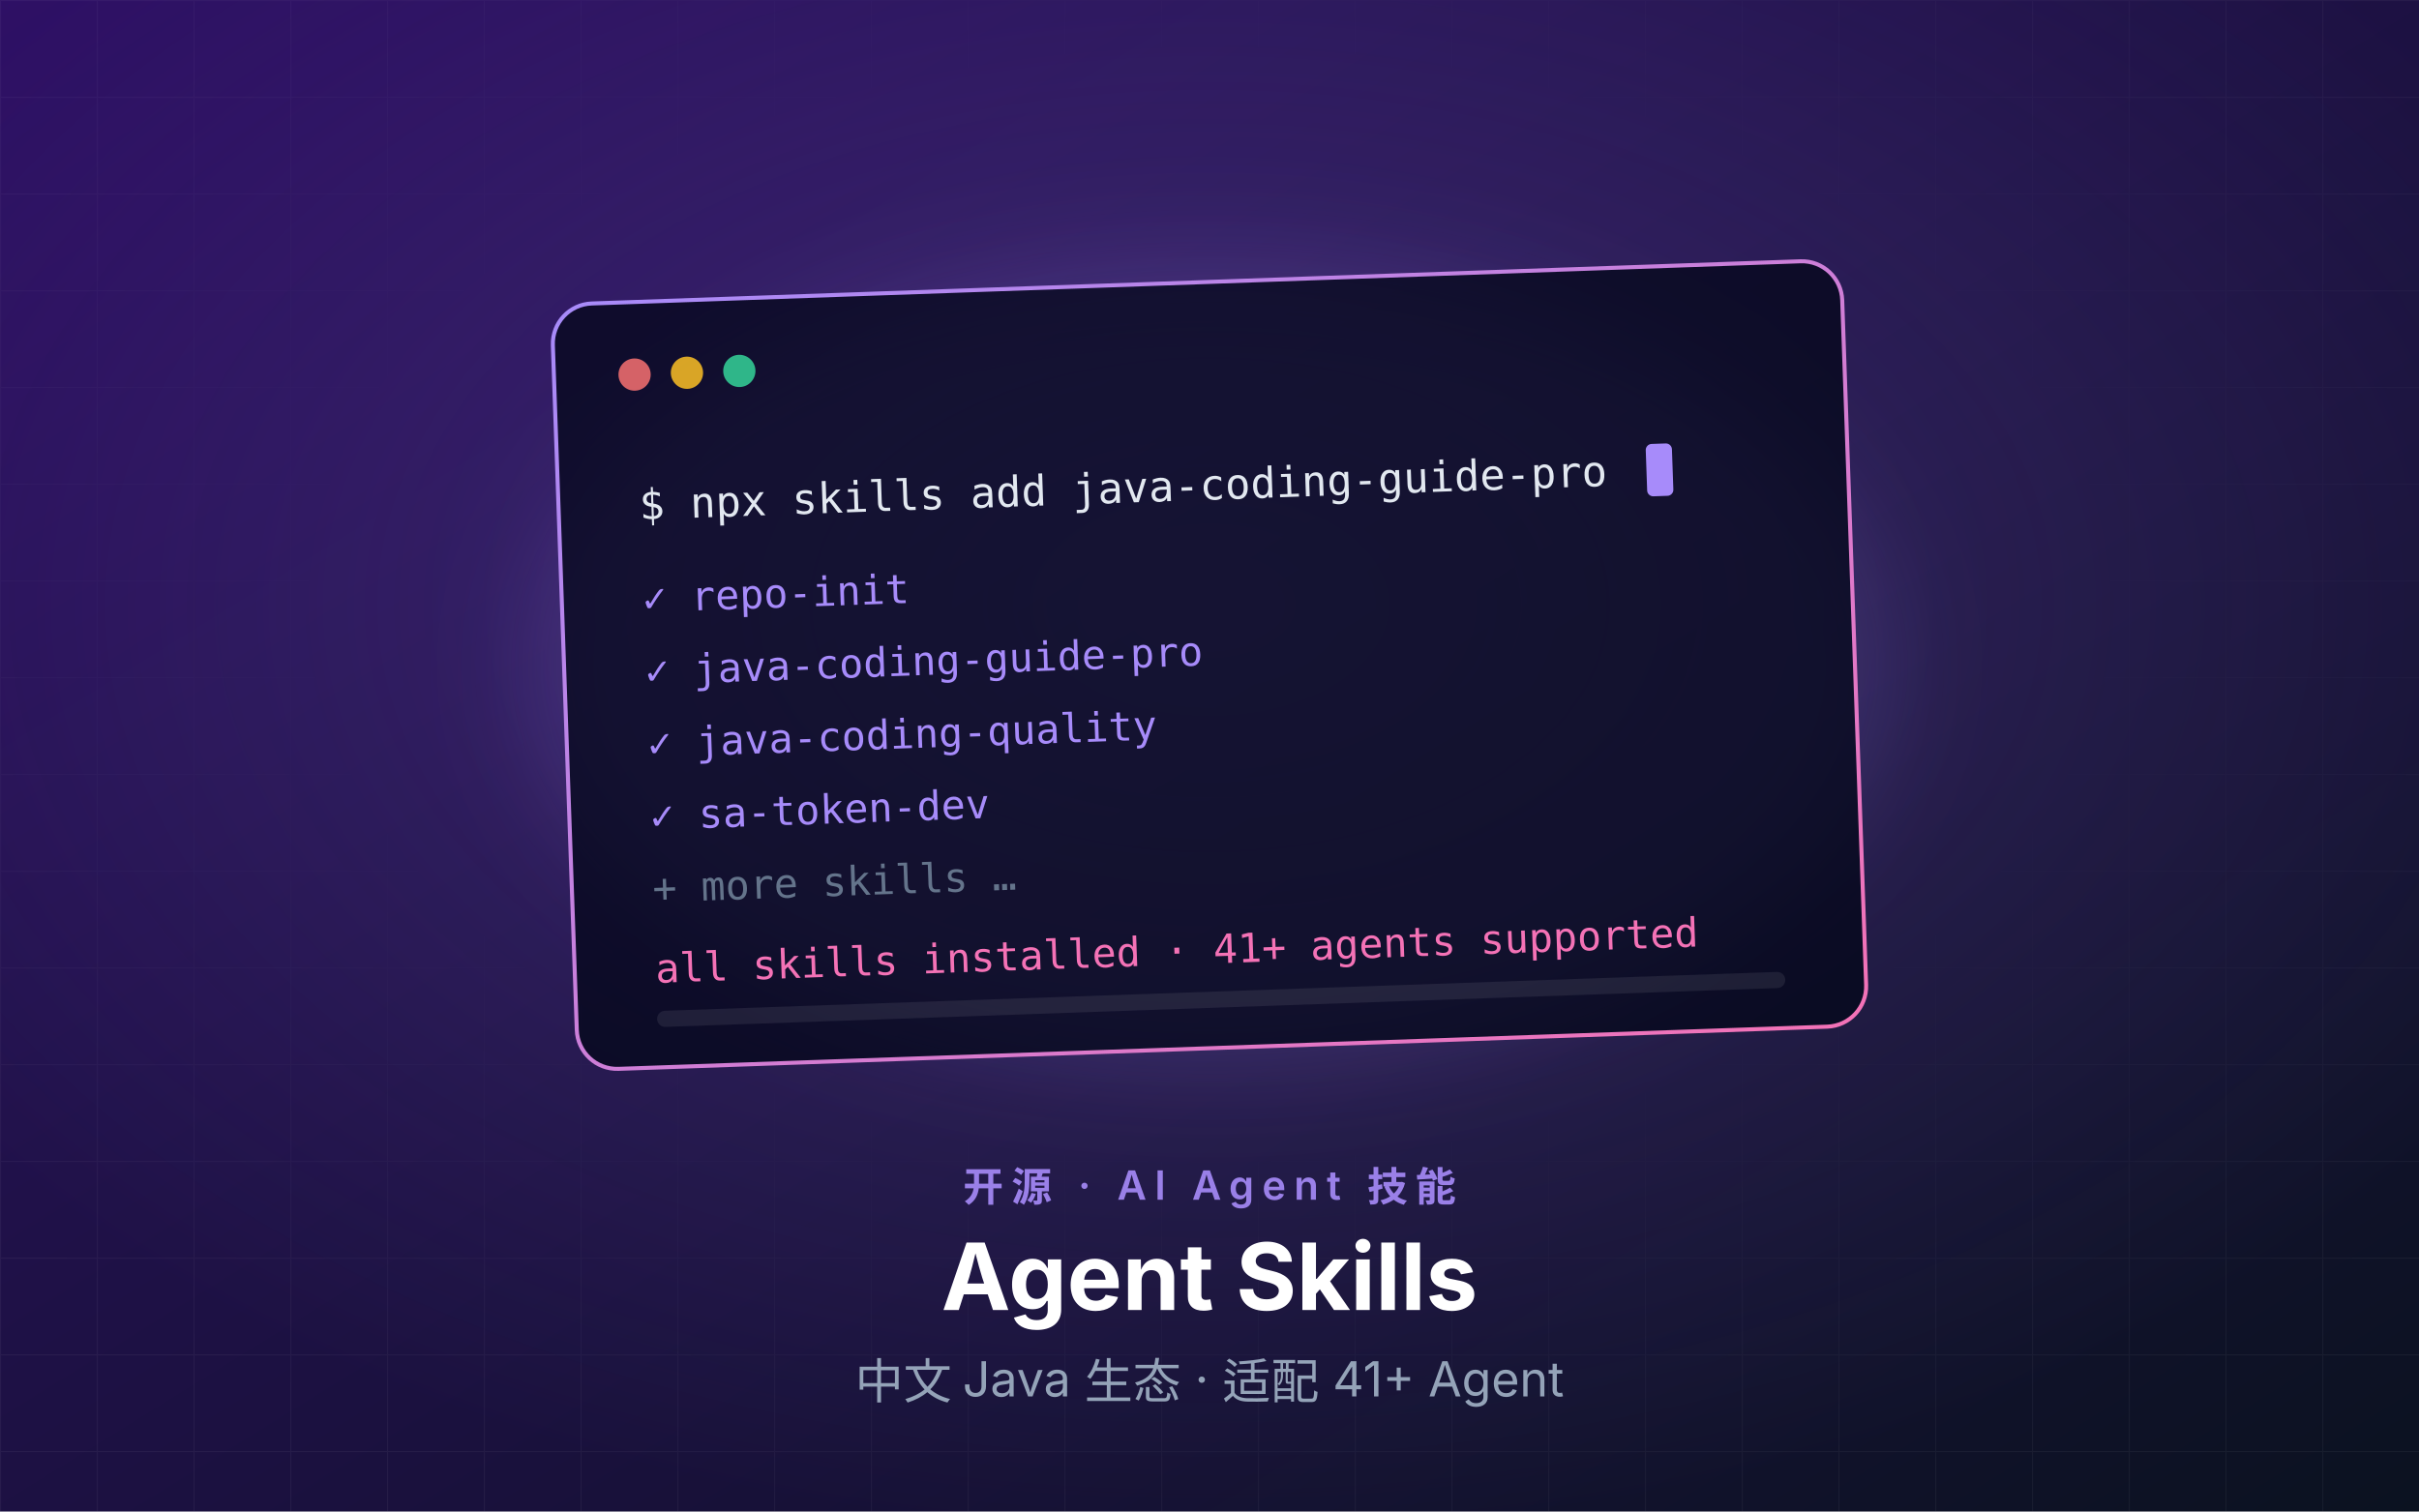
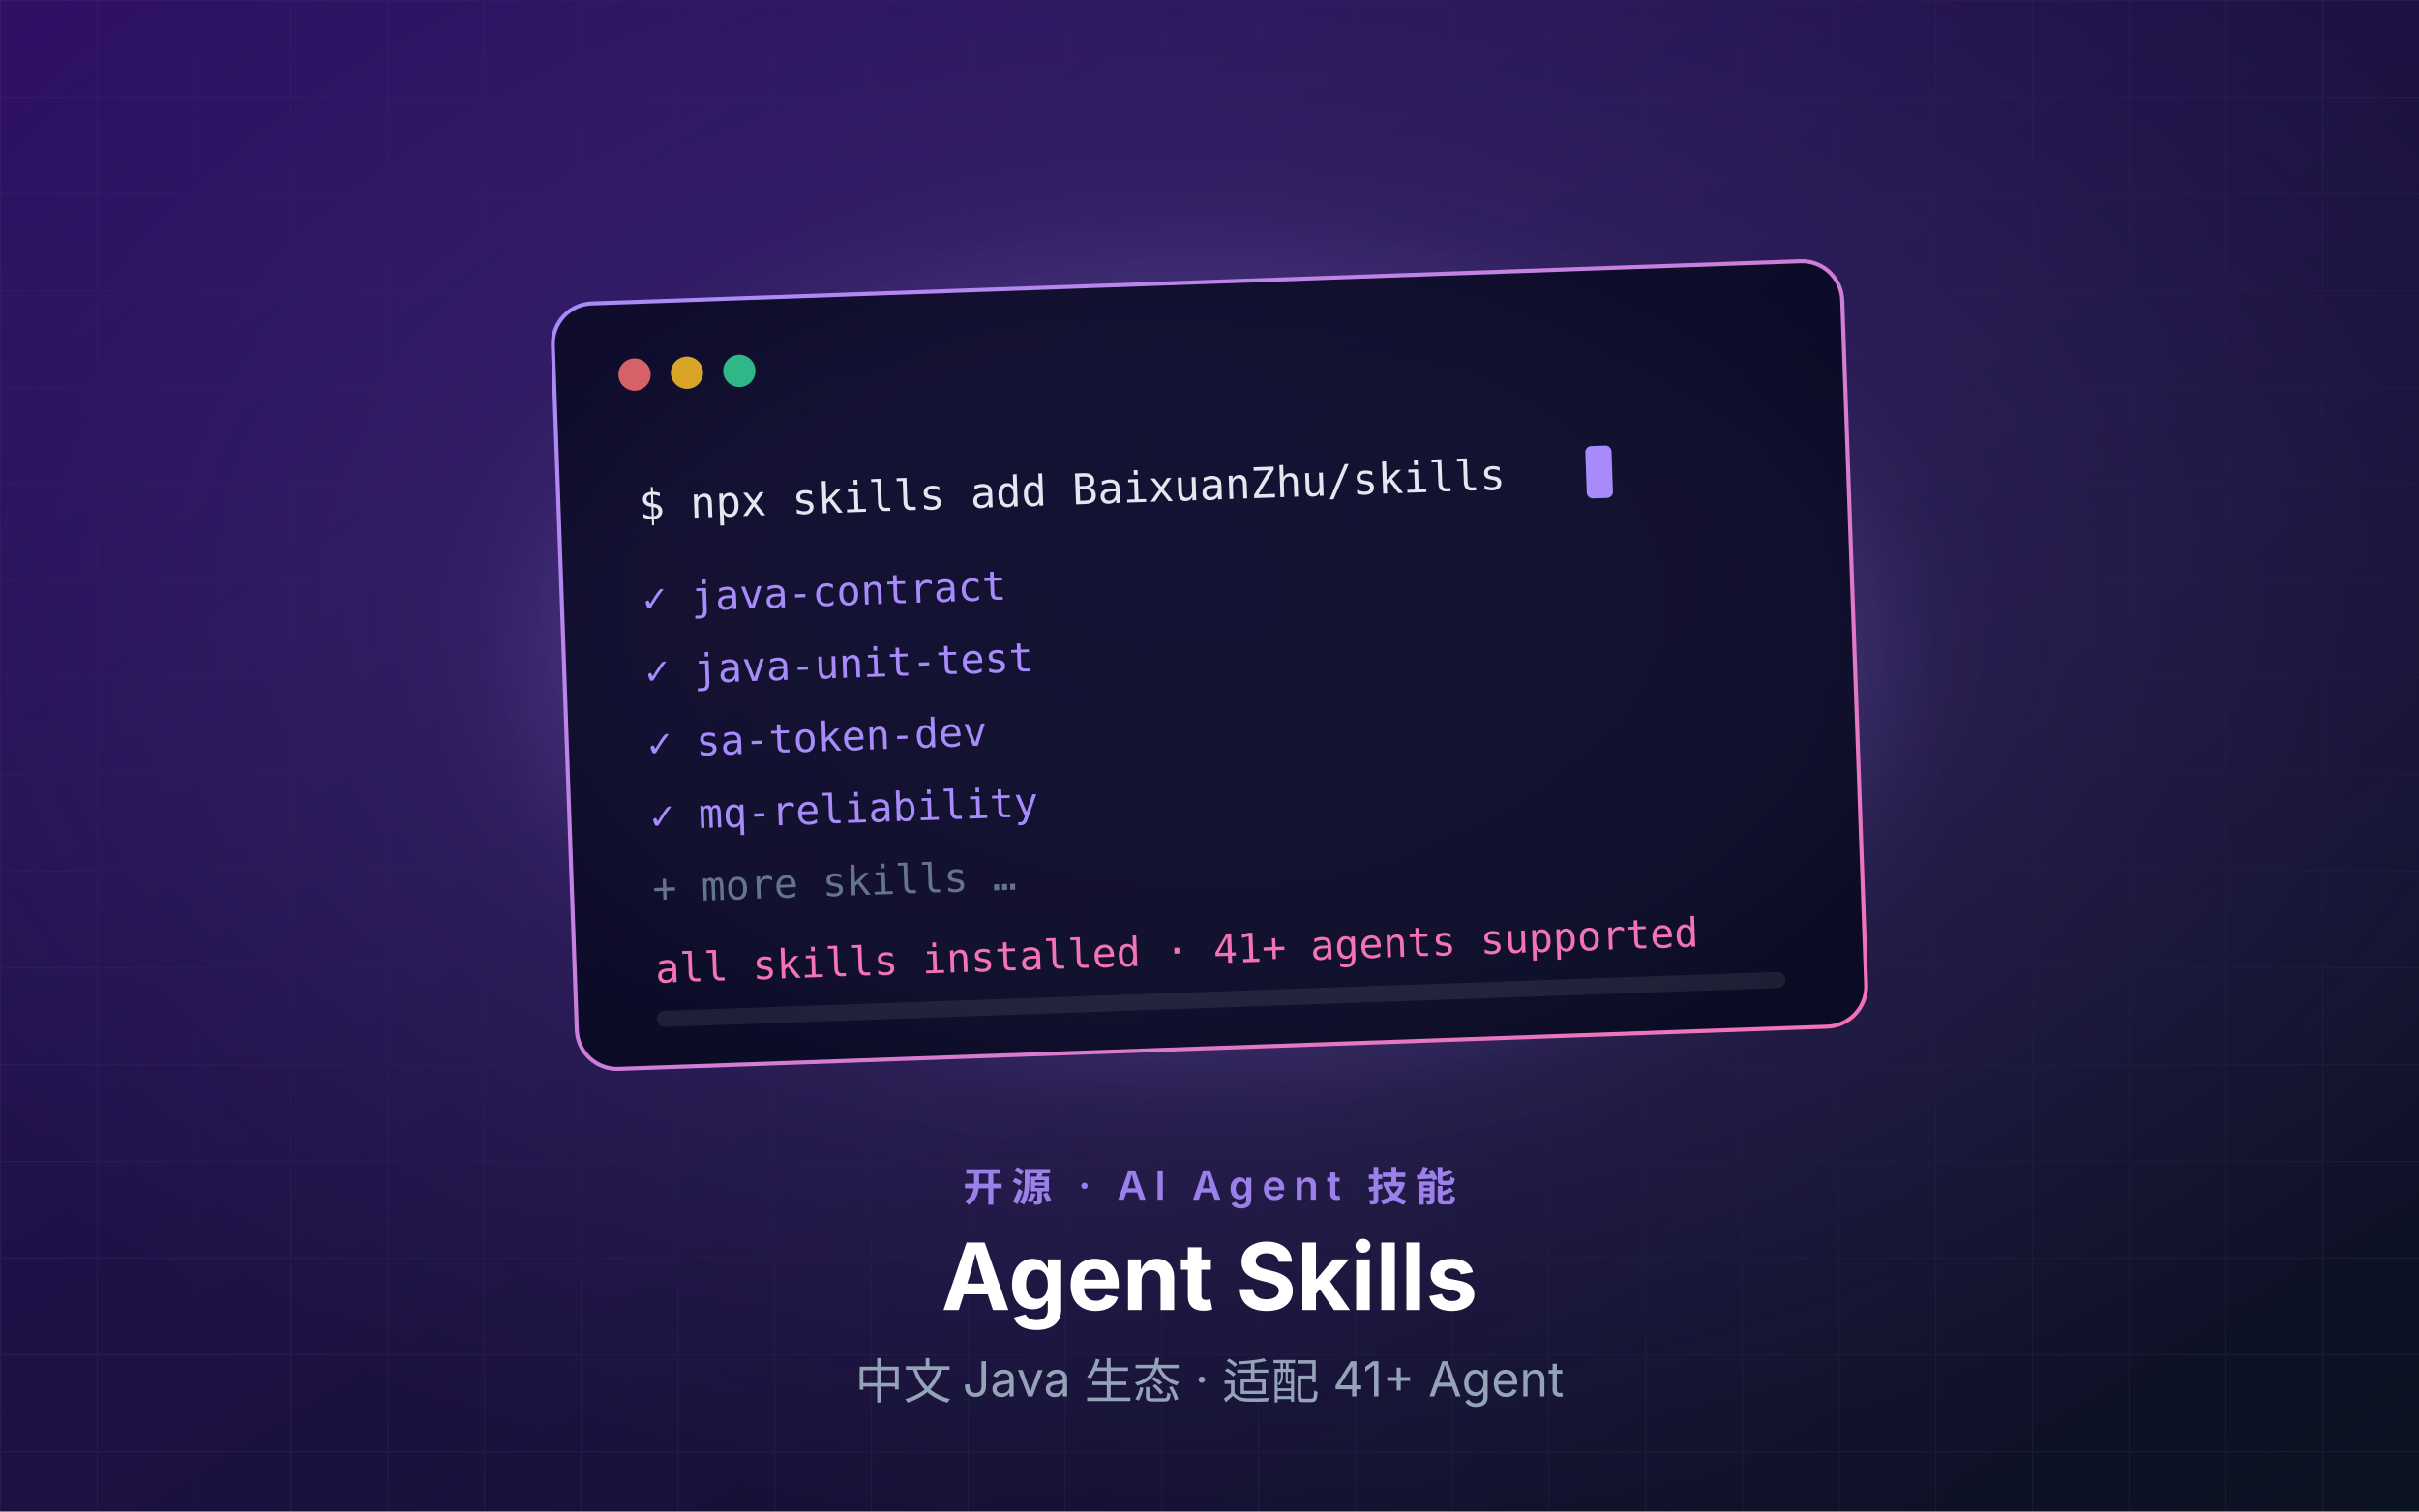
<svg xmlns="http://www.w3.org/2000/svg" viewBox="0 0 1200 750" role="img" aria-label="Agent Skills 项目预览图">
  <defs>
    <linearGradient id="bg" x1="0" y1="0" x2="1" y2="1">
      <stop offset="0%" stop-color="#2e1065" />
      <stop offset="100%" stop-color="#0b1220" />
    </linearGradient>
    <radialGradient id="halo" cx="0.5" cy="0.4" r="0.62">
      <stop offset="0%" stop-color="#a78bfa" stop-opacity="0.2" />
      <stop offset="100%" stop-color="#a78bfa" stop-opacity="0" />
    </radialGradient>
    <radialGradient id="fade" cx="0.5" cy="0.4" r="0.65">
      <stop offset="55%" stop-color="#ffffff" stop-opacity="0" />
      <stop offset="100%" stop-color="#ffffff" stop-opacity="1" />
    </radialGradient>
    <mask id="gridFade">
      <rect width="1200" height="750" fill="url(#fade)" />
    </mask>
    <pattern id="grid" width="48" height="48" patternUnits="userSpaceOnUse">
      <path d="M48 0H0V48" fill="none" stroke="#ffffff" stroke-opacity="0.05" />
    </pattern>
    <linearGradient id="accent" x1="0" y1="0" x2="1" y2="1">
      <stop offset="0%" stop-color="#a78bfa" />
      <stop offset="100%" stop-color="#f472b6" />
    </linearGradient>
    <filter id="soft" x="-60%" y="-60%" width="220%" height="220%">
      <feGaussianBlur stdDeviation="24" />
    </filter>
  </defs>
  <rect width="1200" height="750" fill="url(#bg)" />
  <rect width="1200" height="750" fill="url(#halo)" />
  <rect width="1200" height="750" fill="url(#grid)" mask="url(#gridFade)" />
  <ellipse cx="600" cy="330" rx="340" ry="200" fill="#a78bfa" opacity="0.14" filter="url(#soft)" />
  <g transform="rotate(-2 600 330)">
    <rect x="280" y="140" width="640" height="380" rx="20" fill="#020617" fill-opacity="0.72" stroke="url(#accent)" stroke-width="2" />
    <circle cx="320" cy="176" r="8" fill="#f87171" opacity="0.85" />
    <circle cx="346" cy="176" r="8" fill="#fbbf24" opacity="0.85" />
    <circle cx="372" cy="176" r="8" fill="#34d399" opacity="0.85" />
-     <text x="320" y="248" font-family="'JetBrains Mono', Consolas, monospace" font-size="21" fill="#e2e8f0">$ npx skills add java-coding-guide-pro</text>
-     <rect class="cursor" x="820" y="228" width="13" height="26" rx="3" fill="#a78bfa" />
-     <text class="il il1" x="320" y="294" font-family="'JetBrains Mono', Consolas, monospace" font-size="20" fill="#a78bfa">✓ repo-init</text>
-     <text class="il il2" x="320" y="330" font-family="'JetBrains Mono', Consolas, monospace" font-size="20" fill="#a78bfa">✓ java-coding-guide-pro</text>
-     <text class="il il3" x="320" y="366" font-family="'JetBrains Mono', Consolas, monospace" font-size="20" fill="#a78bfa">✓ java-coding-quality</text>
-     <text class="il il4" x="320" y="402" font-family="'JetBrains Mono', Consolas, monospace" font-size="20" fill="#a78bfa">✓ sa-token-dev</text>
+     <text x="320" y="248" font-family="'JetBrains Mono', Consolas, monospace" font-size="21" fill="#e2e8f0">$ npx skills add BaixuanZhu/skills</text>
+     <rect class="cursor" x="790" y="228" width="13" height="26" rx="3" fill="#a78bfa" />
+     <text class="il il1" x="320" y="294" font-family="'JetBrains Mono', Consolas, monospace" font-size="20" fill="#a78bfa">✓ java-contract</text>
+     <text class="il il2" x="320" y="330" font-family="'JetBrains Mono', Consolas, monospace" font-size="20" fill="#a78bfa">✓ java-unit-test</text>
+     <text class="il il3" x="320" y="366" font-family="'JetBrains Mono', Consolas, monospace" font-size="20" fill="#a78bfa">✓ sa-token-dev</text>
+     <text class="il il4" x="320" y="402" font-family="'JetBrains Mono', Consolas, monospace" font-size="20" fill="#a78bfa">✓ mq-reliability</text>
    <text class="il il5" x="320" y="438" font-family="'JetBrains Mono', Consolas, monospace" font-size="20" fill="#64748b">+ more skills …</text>
    <text x="320" y="478" font-family="'JetBrains Mono', Consolas, monospace" font-size="20" fill="#f472b6">all skills installed · 41+ agents supported</text>
    <rect x="320" y="492" width="560" height="8" rx="4" fill="#ffffff" fill-opacity="0.08" />
  </g>
  <text x="600" y="596" text-anchor="middle" font-family="Inter, 'PingFang SC', 'Microsoft YaHei', sans-serif" font-size="20" font-weight="600" letter-spacing="4" fill="#a78bfa" opacity="0.9">开源 · AI Agent 技能</text>
  <text x="600" y="650" text-anchor="middle" font-family="Inter, 'PingFang SC', 'Microsoft YaHei', sans-serif" font-size="46" font-weight="700" fill="#ffffff">Agent Skills</text>
  <text x="600" y="694" text-anchor="middle" font-family="Inter, 'PingFang SC', 'Microsoft YaHei', sans-serif" font-size="24" fill="#94a3b8">中文 Java 生态 · 适配 41+ Agent</text>
  <style>
    .il { animation: install 5.6s ease-in-out infinite; }
    .il2 { animation-delay: 0.55s; }
    .il3 { animation-delay: 1.1s; }
    .il4 { animation-delay: 1.65s; }
    .il5 { animation-delay: 2.2s; }
    @keyframes install {
      0% { opacity: 0.3; }
      8% { opacity: 1; }
      78% { opacity: 1; }
      88%, 100% { opacity: 0.3; }
    }
    .cursor { animation: blink 1.2s step-end infinite; }
    @keyframes blink {
      0%, 55% { opacity: 0.9; }
      56%, 100% { opacity: 0; }
    }
  </style>
</svg>
